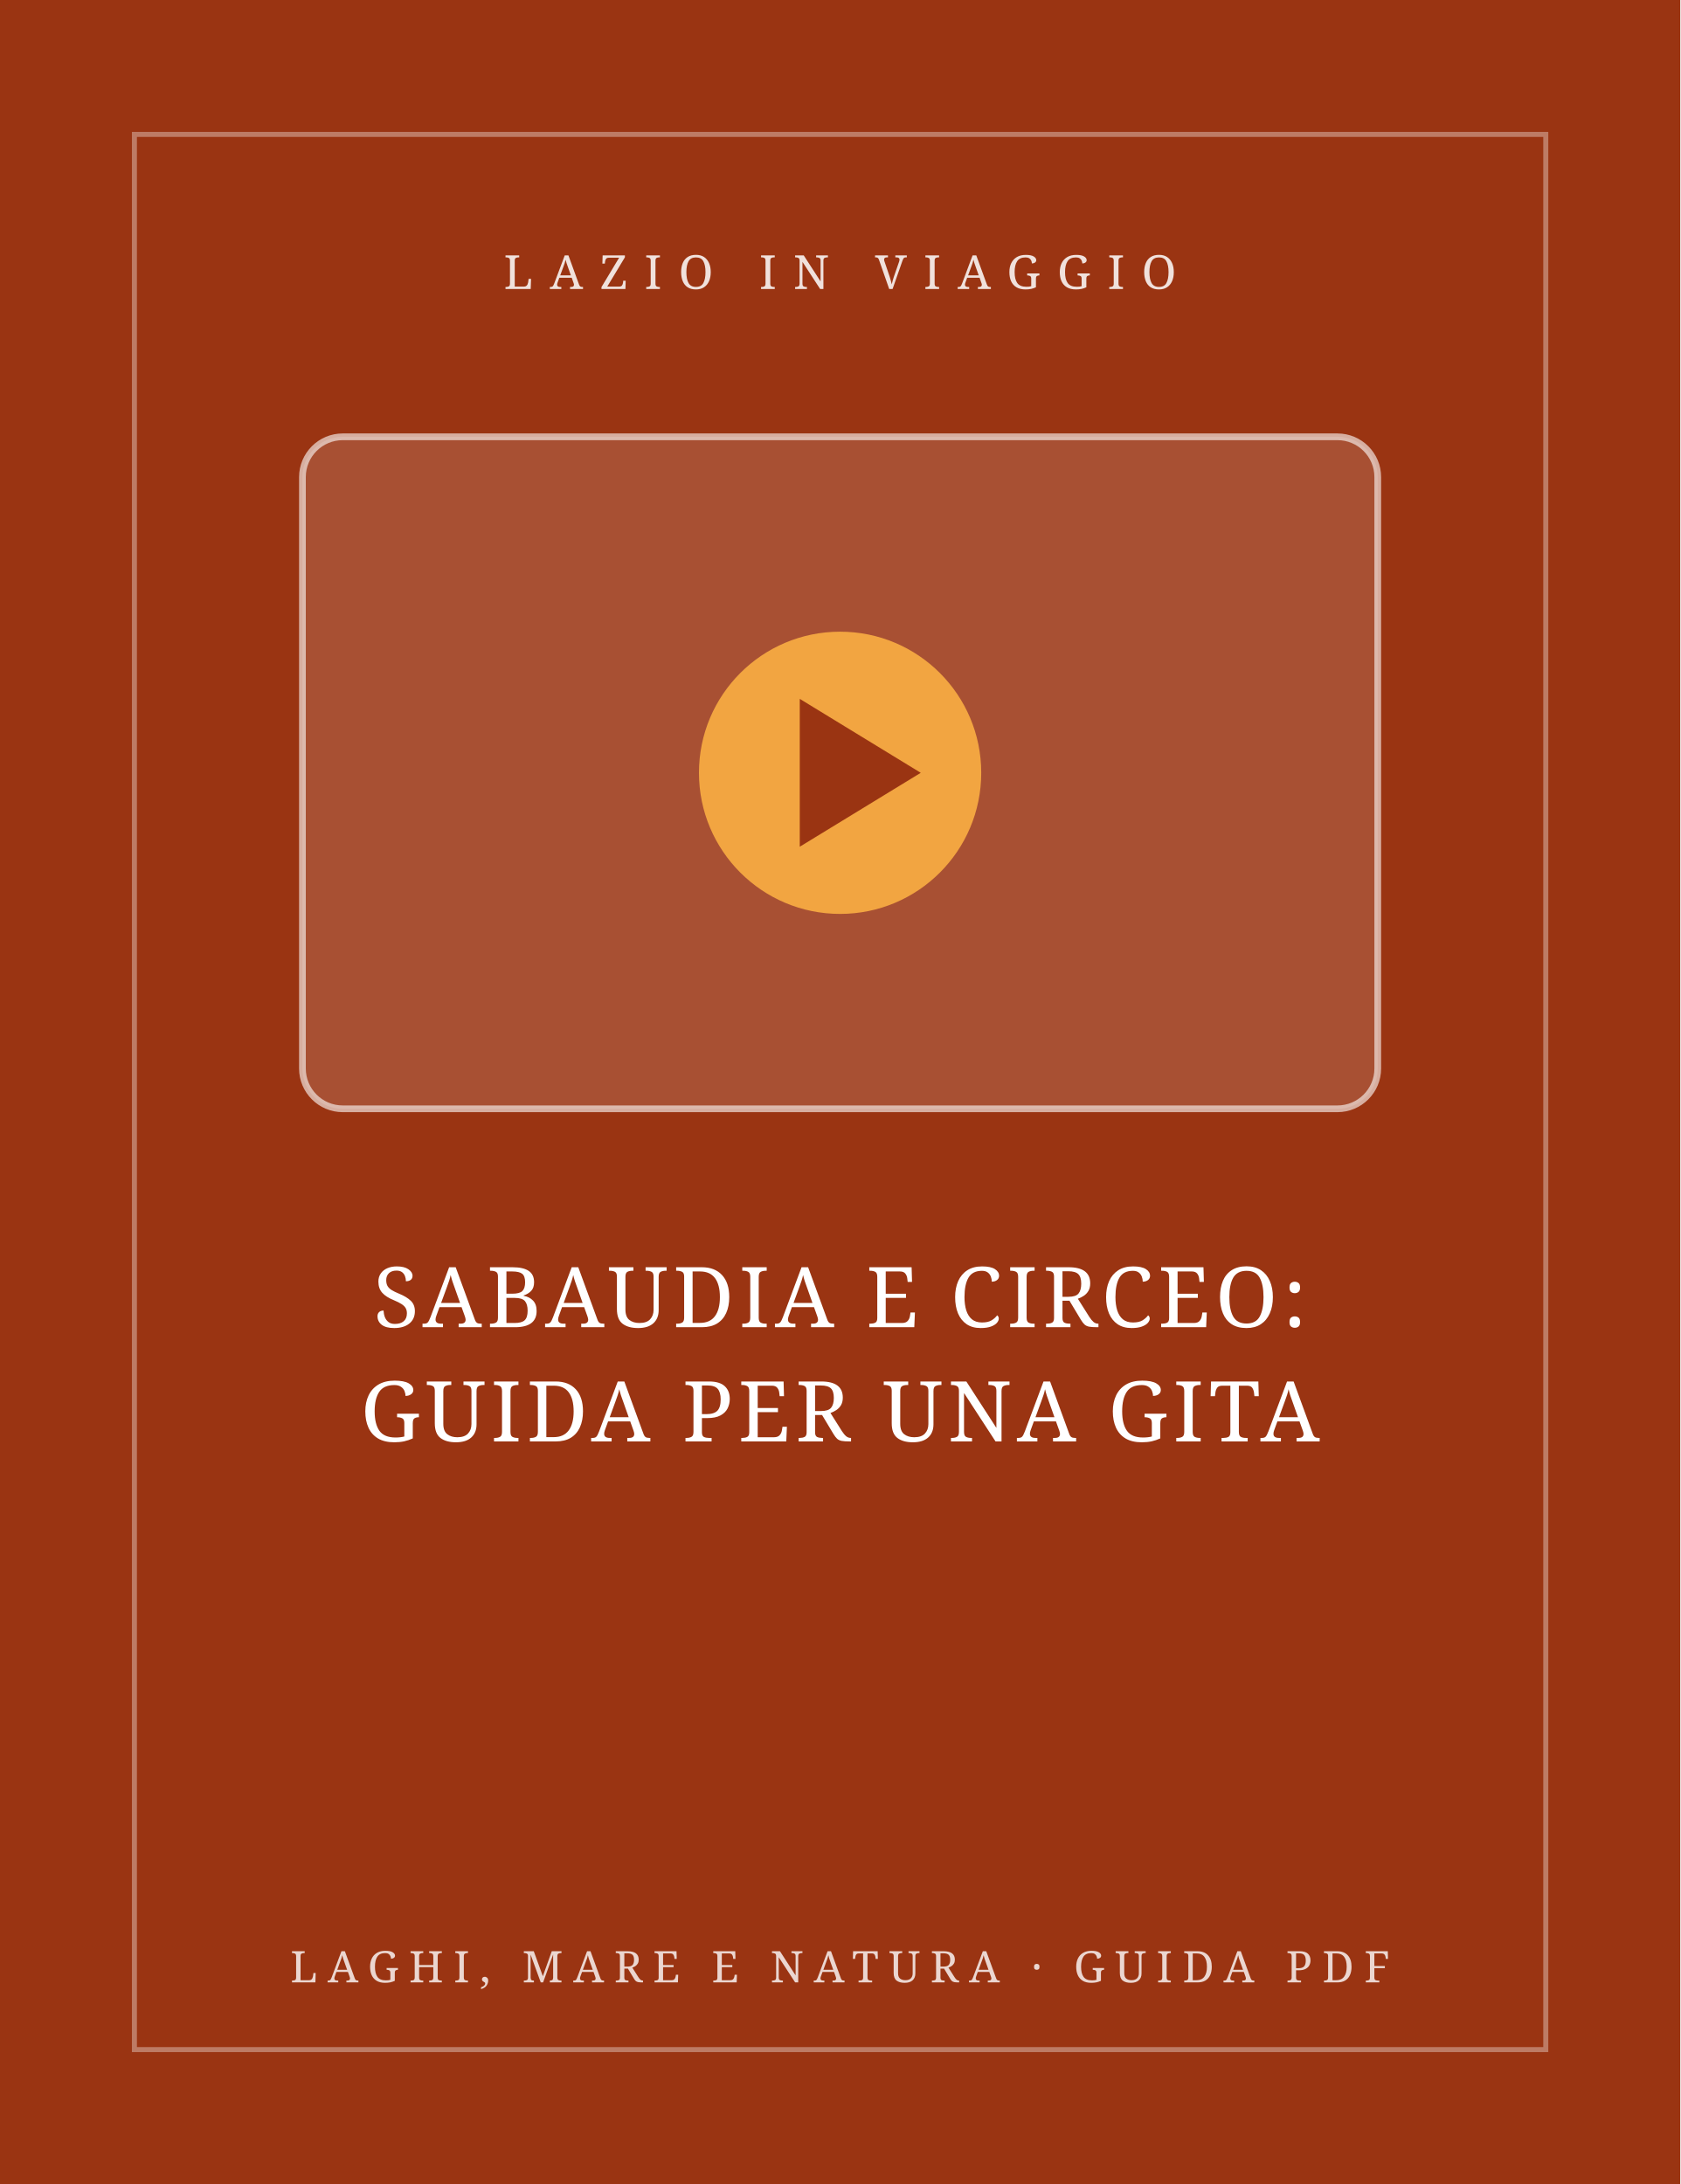
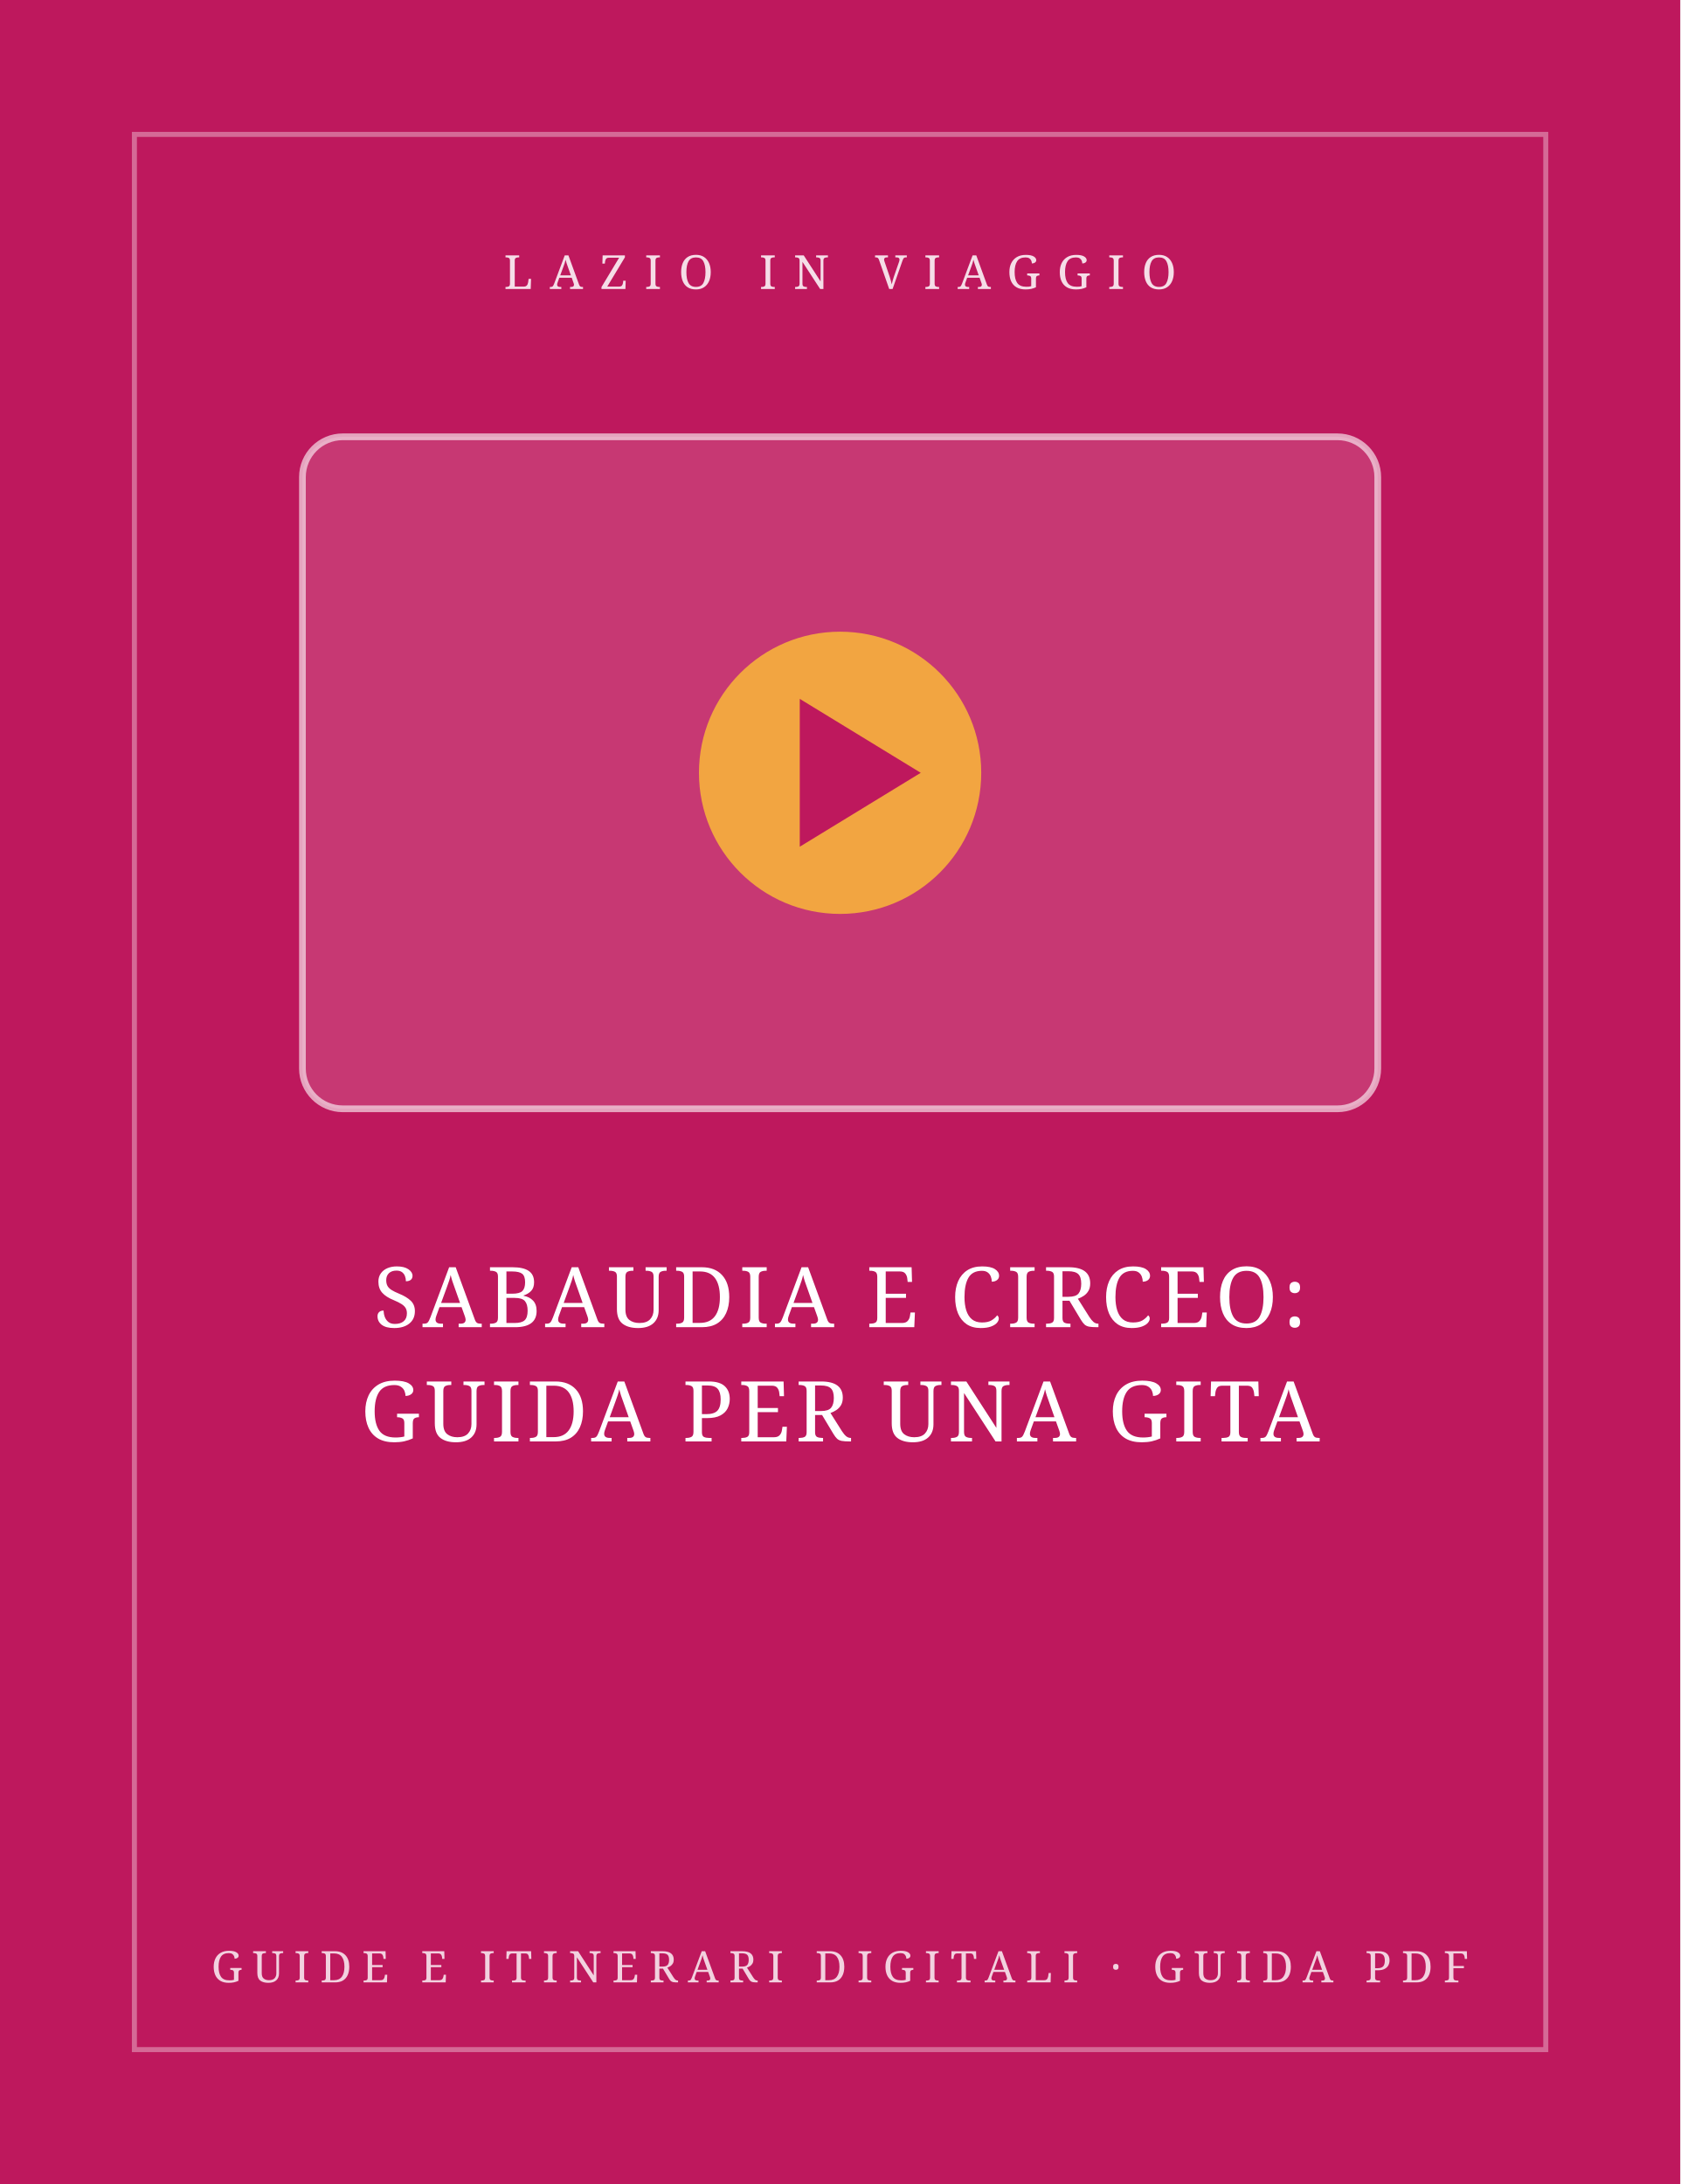
<svg xmlns="http://www.w3.org/2000/svg" viewBox="0 0 500 650" width="500" height="650" role="img" aria-label="Sabaudia e Circeo: guida per una gita">
-   <rect width="500" height="650" fill="#9a3412" />
+   <rect width="500" height="650" fill="#be185d" />
  <rect x="40" y="40" width="420" height="570" fill="none" stroke="#ffffff" stroke-opacity=".35" stroke-width="1.5" />
  <text x="250" y="86" text-anchor="middle" font-family="Georgia,serif" font-size="14" letter-spacing="5" fill="#ffffff" fill-opacity=".85">LAZIO IN VIAGGIO</text>
  <rect x="90" y="130" width="320" height="200" rx="12" fill="#ffffff" fill-opacity=".14" stroke="#ffffff" stroke-opacity=".6" stroke-width="2" />
  <circle cx="250" cy="230" r="42" fill="#f2a541" />
-   <path d="M238 208 L238 252 L274 230 Z" fill="#9a3412" />
+   <path d="M238 208 L238 252 L274 230 Z" fill="#be185d" />
  <text x="250" y="395" text-anchor="middle" font-family="Georgia,serif" font-size="25" letter-spacing="1.5" fill="#ffffff">SABAUDIA E CIRCEO:</text>
  <text x="250" y="429" text-anchor="middle" font-family="Georgia,serif" font-size="25" letter-spacing="1.5" fill="#ffffff">GUIDA PER UNA GITA</text>
-   <text x="250" y="590" text-anchor="middle" font-family="Georgia,serif" font-size="13" letter-spacing="3" fill="#ffffff" fill-opacity=".8">LAGHI, MARE E NATURA · GUIDA PDF</text>
+   <text x="250" y="590" text-anchor="middle" font-family="Georgia,serif" font-size="13" letter-spacing="3" fill="#ffffff" fill-opacity=".8">GUIDE E ITINERARI DIGITALI · GUIDA PDF</text>
</svg>
